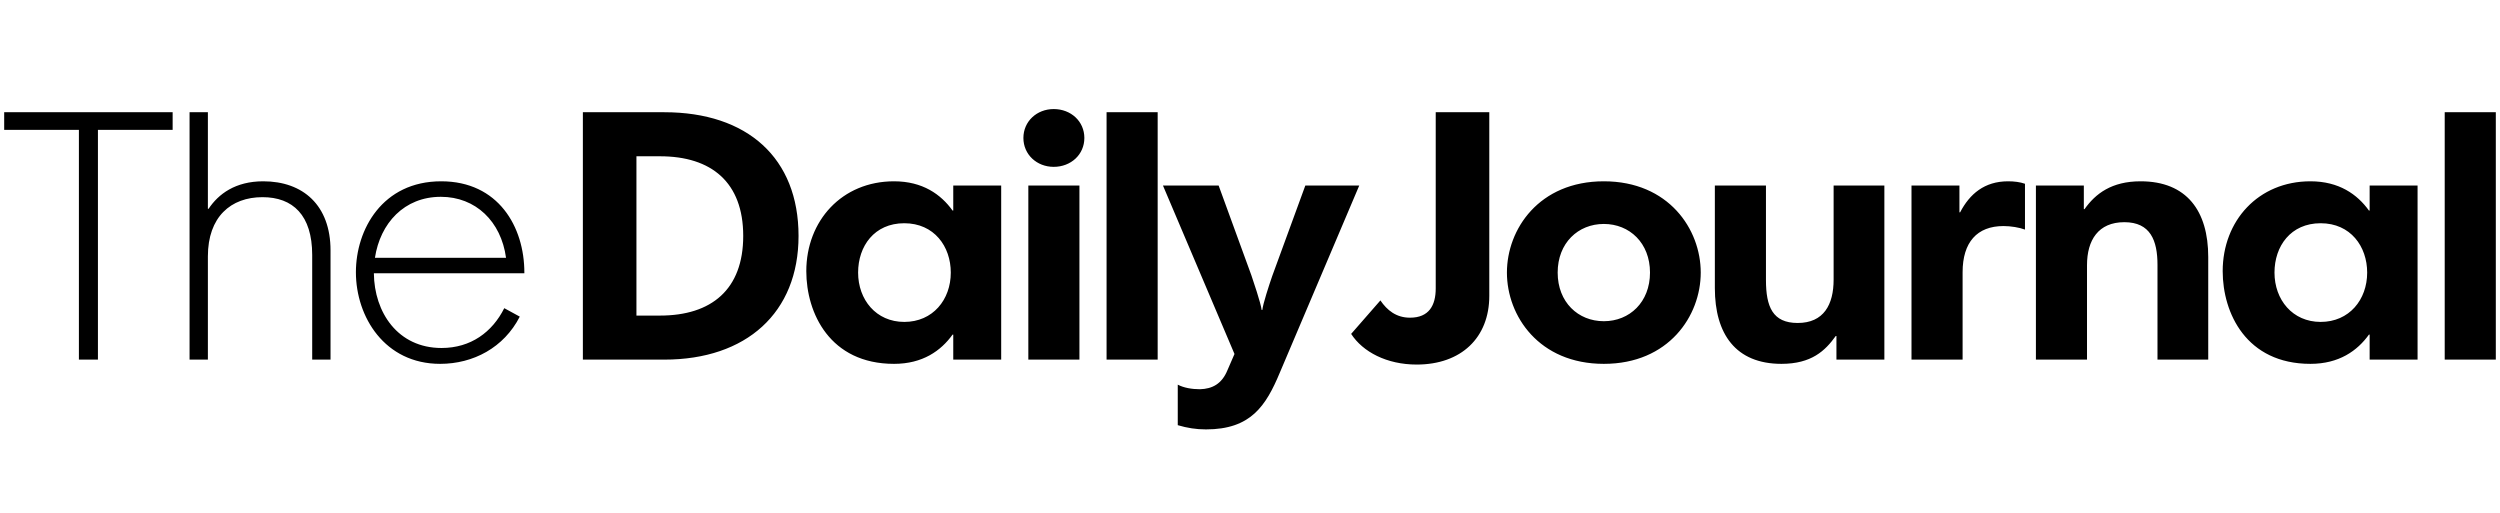
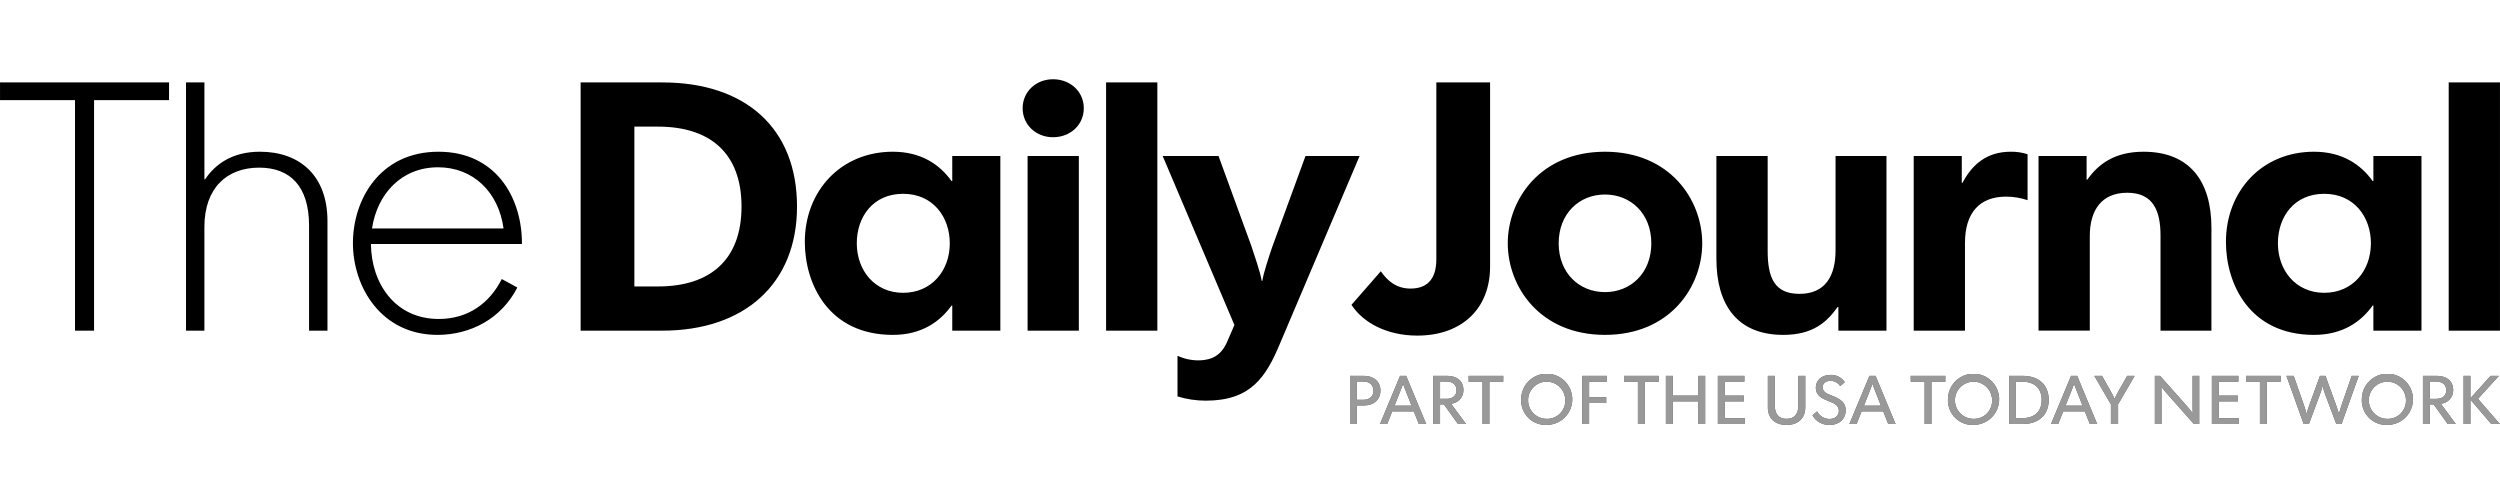
- <svg xmlns="http://www.w3.org/2000/svg" preserveAspectRatio="xMidYMid" width="390" height="80" viewBox="0 0 390 80">
-   <path d="M381.375,56.101 L381.375,17.508 L389.347,17.508 L389.347,56.101 L381.375,56.101 ZM369.664,52.198 L369.555,52.198 C367.740,54.727 364.881,56.761 360.428,56.761 C350.422,56.761 346.739,48.844 346.739,42.302 C346.739,34.441 352.292,28.283 360.428,28.283 C364.881,28.283 367.740,30.318 369.555,32.847 L369.664,32.847 L369.664,28.943 L377.141,28.943 L377.141,56.101 L369.664,56.101 L369.664,52.198 ZM362.023,34.825 C357.349,34.825 354.820,38.399 354.820,42.522 C354.820,46.755 357.625,50.219 362.023,50.219 C366.476,50.219 369.279,46.755 369.279,42.522 C369.279,38.454 366.696,34.825 362.023,34.825 ZM336.568,41.313 C336.568,37.519 335.469,34.661 331.400,34.661 C327.332,34.661 325.573,37.464 325.573,41.368 L325.573,56.101 L317.602,56.101 L317.602,28.943 L325.078,28.943 L325.078,32.626 L325.188,32.626 C326.893,30.208 329.421,28.283 333.930,28.283 C341.131,28.283 344.485,32.902 344.485,40.103 L344.485,56.101 L336.568,56.101 L336.568,41.313 ZM312.543,35.265 C308.420,35.265 306.166,37.795 306.166,42.467 L306.166,56.101 L298.194,56.101 L298.194,28.943 L305.671,28.943 L305.671,33.121 L305.781,33.121 C307.265,30.263 309.574,28.283 313.258,28.283 C314.192,28.283 315.126,28.393 315.897,28.668 L315.897,35.815 C315.017,35.485 313.697,35.265 312.543,35.265 ZM286.484,52.418 L286.374,52.418 C284.724,54.727 282.581,56.761 277.908,56.761 C270.761,56.761 267.517,52.088 267.517,44.941 L267.517,28.943 L275.489,28.943 L275.489,43.677 C275.489,47.855 276.533,50.384 280.436,50.384 C284.504,50.384 286.044,47.525 286.044,43.622 L286.044,28.943 L293.961,28.943 L293.961,56.101 L286.484,56.101 L286.484,52.418 ZM250.197,56.761 C240.082,56.761 235.079,49.285 235.079,42.522 C235.079,35.760 240.082,28.283 250.197,28.283 C260.313,28.283 265.316,35.760 265.316,42.522 C265.316,49.285 260.313,56.761 250.197,56.761 ZM250.197,34.936 C246.184,34.936 242.996,37.904 242.996,42.522 C242.996,47.140 246.184,50.109 250.197,50.109 C254.211,50.109 257.400,47.140 257.400,42.522 C257.400,37.904 254.211,34.936 250.197,34.936 ZM221.005,56.871 C216.332,56.871 212.594,54.892 210.779,52.088 L215.343,46.865 C216.387,48.405 217.816,49.559 219.960,49.559 C222.929,49.559 223.973,47.635 223.973,44.996 L223.973,17.508 L232.330,17.508 L232.330,46.151 C232.330,52.693 227.932,56.871 221.005,56.871 ZM188.128,66.987 C186.589,66.987 185.215,66.767 183.730,66.327 L183.730,60.005 C184.664,60.500 185.929,60.720 187.194,60.720 C189.118,60.665 190.602,59.895 191.482,57.751 L192.581,55.222 L181.421,28.943 L190.107,28.943 L195.220,42.962 C195.440,43.622 196.704,47.305 196.814,48.350 L196.924,48.350 C197.034,47.360 197.969,44.501 198.463,43.072 L203.631,28.943 L212.043,28.943 L199.673,58.081 C197.474,63.359 195.110,66.987 188.128,66.987 ZM172.625,17.508 L180.596,17.508 L180.596,56.101 L172.625,56.101 L172.625,17.508 ZM164.378,26.029 C161.739,26.029 159.650,24.105 159.650,21.521 C159.650,18.937 161.739,17.013 164.378,17.013 C167.072,17.013 169.160,18.937 169.160,21.521 C169.160,24.105 167.072,26.029 164.378,26.029 ZM148.708,52.198 L148.599,52.198 C146.784,54.727 143.925,56.761 139.472,56.761 C129.466,56.761 125.783,48.844 125.783,42.302 C125.783,34.441 131.336,28.283 139.472,28.283 C143.925,28.283 146.784,30.318 148.599,32.847 L148.708,32.847 L148.708,28.943 L156.185,28.943 L156.185,56.101 L148.708,56.101 L148.708,52.198 ZM141.067,34.825 C136.393,34.825 133.865,38.399 133.865,42.522 C133.865,46.755 136.669,50.219 141.067,50.219 C145.520,50.219 148.323,46.755 148.323,42.522 C148.323,38.454 145.740,34.825 141.067,34.825 ZM103.627,56.101 L90.928,56.101 L90.928,17.508 L103.627,17.508 C116.601,17.508 124.573,24.655 124.573,36.805 C124.573,48.790 116.437,56.101 103.627,56.101 ZM102.967,24.380 L99.284,24.380 L99.284,49.230 L102.967,49.230 C110.993,49.230 115.942,45.161 115.942,36.805 C115.942,28.448 110.993,24.380 102.967,24.380 ZM68.880,54.287 C73.444,54.287 76.797,51.813 78.666,48.075 L81.085,49.394 C78.611,54.232 73.828,56.761 68.661,56.761 C60.029,56.761 55.521,49.449 55.521,42.467 C55.521,35.815 59.644,28.283 68.825,28.283 C77.732,28.283 81.800,35.375 81.800,42.522 L81.800,42.632 L58.324,42.632 C58.380,48.735 62.063,54.287 68.880,54.287 ZM78.941,40.213 C78.171,34.551 74.213,30.703 68.770,30.703 C63.053,30.703 59.314,34.825 58.490,40.213 L78.941,40.213 ZM48.703,39.773 C48.703,33.561 45.680,30.758 40.951,30.758 C36.004,30.758 32.430,33.836 32.430,39.994 L32.430,56.101 L29.572,56.101 L29.572,17.508 L32.430,17.508 L32.430,32.572 L32.540,32.572 C34.079,30.263 36.719,28.283 41.061,28.283 C47.274,28.283 51.562,32.022 51.562,39.059 L51.562,56.101 L48.703,56.101 L48.703,39.773 ZM15.277,56.101 L12.309,56.101 L12.309,20.257 L0.653,20.257 L0.653,17.508 L26.932,17.508 L26.932,20.257 L15.277,20.257 L15.277,56.101 ZM168.391,56.101 L160.420,56.101 L160.420,28.943 L168.391,28.943 L168.391,56.101 Z" class="cls-1" />
+ <svg xmlns="http://www.w3.org/2000/svg" id="VIneland" width="800" height="160" viewBox="0 0 800 160">
+   <defs>
+     <style>
+       .cls-1, .cls-2 {
+         fill: #000;
+         fill-rule: evenodd;
+       }
+ 
+       .cls-1 {
+         filter: url(#filter);
+       }
+     </style>
+     <filter id="filter" x="432" y="119.969" width="367.969" height="16" filterUnits="userSpaceOnUse">
+       <feFlood result="flood" flood-color="#999" />
+       <feComposite result="composite" operator="in" in2="SourceGraphic" />
+       <feBlend result="blend" in2="SourceGraphic" />
+     </filter>
+   </defs>
+   <path id="USAT_Network" data-name="USAT Network" class="cls-1" d="M431.989,120.273h4.489c3.156,0,5.267,1.865,5.267,4.741s-2.155,4.735-5.267,4.735h-2.29v5.925h-2.2v-15.4Zm4.267,7.659c2.112,0,3.244-1.163,3.244-2.918,0-1.736-1.132-2.919-3.244-2.919h-2.068v5.837h2.068Zm11.768-7.659h1.955l6.4,15.4h-2.358l-1.6-4.035h-6.911l-1.6,4.035H441.6S447.244,122.162,448.024,120.273Zm3.665,9.544-1.488-3.794c-0.222-.572-1.179-2.942-1.2-3.139h-0.043c-0.022.2-.955,2.5-1.2,3.139l-1.51,3.794h5.443Zm6.924-9.544h4.51c2.91,0,5.178,1.5,5.178,4.563a4.293,4.293,0,0,1-3.955,4.346l4.778,6.492h-2.579l-4.51-6.276h-1.223v6.276h-2.2v-15.4Zm4.267,7.351c2.043,0,3.2-1.077,3.2-2.764s-1.157-2.765-3.2-2.765h-2.068v5.529h2.068Zm11.522-5.486h-4.445v-1.865h11.089v1.865H476.6v13.536h-2.2V122.138Zm12.348,5.838a8.2,8.2,0,1,1,8.2,8A7.861,7.861,0,0,1,486.75,127.976Zm14.132,0a5.946,5.946,0,1,0-5.955,6.053A5.772,5.772,0,0,0,500.882,127.976Zm5.433-7.7h7.867v1.865h-5.668V127.1H514v1.865h-5.49v6.713h-2.2v-15.4Zm17.815,1.865h-4.444v-1.865h11.088v1.865H526.33v13.536h-2.2V122.138Zm8.953-1.865h2.2v6.318h8.178v-6.318h2.2v15.4h-2.2v-7.218h-8.178v7.218h-2.2v-15.4Zm16.631,0h8.49v1.846h-6.29v4.472h6.11v1.846h-6.11v5.395h6.422v1.842h-8.622v-15.4Zm16,10.092V120.273h2.221v9.433c0,2.679,1.157,4.323,3.756,4.323,2.622,0,3.78-1.644,3.78-4.323v-9.433h2.221v10.092c0,3.38-2.2,5.616-6,5.616C567.865,135.981,565.71,133.745,565.71,130.365Zm14.274,2.524,1.491-1.25a4.52,4.52,0,0,0,3.911,2.433c1.709,0,3.044-.918,3.044-2.611,0-1.817-1.534-2.433-3.446-3.178-1.956-.769-3.933-1.736-3.933-4.193,0-2.432,1.912-4.12,4.712-4.12a5.248,5.248,0,0,1,4.579,2.322l-1.491,1.25a3.552,3.552,0,0,0-3.088-1.668c-1.512,0-2.511.769-2.511,2.063,0,1.6,1.554,2.13,2.911,2.654,2.2,0.856,4.466,1.889,4.466,4.716,0,2.679-2,4.674-5.2,4.674A6.064,6.064,0,0,1,579.984,132.889Zm18.241-12.616h1.956l6.4,15.4h-2.357l-1.6-4.035h-6.912l-1.6,4.035H591.8S597.446,122.162,598.225,120.273Zm3.665,9.544-1.487-3.794c-0.222-.572-1.179-2.942-1.2-3.139h-0.044c-0.022.2-.955,2.5-1.2,3.139l-1.51,3.794h5.443Zm13.978-7.679h-4.445v-1.865h11.088v1.865h-4.444v13.536h-2.2V122.138Zm7.469,5.838a8.2,8.2,0,1,1,8.2,8A7.861,7.861,0,0,1,623.337,127.976Zm14.132,0a5.945,5.945,0,1,0-5.954,6.053A5.772,5.772,0,0,0,637.469,127.976Zm5.434-7.7h4.423c4.977,0,8.265,2.808,8.265,7.7,0,4.87-3.312,7.7-8.265,7.7H642.9v-15.4Zm2.2,13.534h2.046c3.643,0,6.176-1.9,6.176-5.831s-2.533-5.838-6.176-5.838H645.1v11.669Zm17.637-13.534H664.7l6.4,15.4h-2.357l-1.6-4.035h-6.912l-1.6,4.035h-2.311S661.96,122.162,662.739,120.273Zm3.666,9.544-1.489-3.794c-0.221-.572-1.178-2.942-1.2-3.139h-0.044c-0.022.2-.955,2.5-1.2,3.139l-1.51,3.794h5.444Zm9.084-.419-5.312-9.125h2.467l2.889,5.135a22.887,22.887,0,0,1,1.11,2.192h0.022a23.153,23.153,0,0,1,1.113-2.192l2.91-5.135h2.4l-5.309,9.125v6.276h-2.289V129.4Zm14.062-9.125h1.687l8.846,9.982c0.266,0.288,1.422,1.711,1.534,1.932l0.044-.023c-0.044-.217-0.044-2-0.044-2.39v-9.5h2.134v15.4h-1.713l-8.845-9.983c-0.265-.283-1.422-1.711-1.532-1.928l-0.021.02c0.021,0.221.043,2,.043,2.394v9.5h-2.133v-15.4Zm18.253,0h8.487v1.846H710v4.472h6.113v1.846H710v5.395h6.422v1.842H707.8v-15.4Zm15.37,1.865h-4.445v-1.865h11.089v1.865h-4.445v13.536h-2.2V122.138Zm8.477-1.865h2.334l3.2,9.15c0.112,0.351.867,2.63,0.889,2.981h0.046a30.445,30.445,0,0,1,.933-2.981l3.334-9.15h1.756l3.332,9.15c0.133,0.351.91,2.63,0.935,2.981h0.044c0.044-.351.8-2.63,0.91-2.981l3.179-9.15h2.243l-5.49,15.4h-1.688l-3.6-9.607a25.578,25.578,0,0,1-.758-2.5h-0.044a25.421,25.421,0,0,1-.776,2.5l-3.578,9.607h-1.69Zm24.118,7.7a8.2,8.2,0,1,1,8.2,8A7.862,7.862,0,0,1,755.769,127.976Zm14.133,0a5.946,5.946,0,1,0-5.955,6.053A5.772,5.772,0,0,0,769.9,127.976Zm5.433-7.7h4.511c2.913,0,5.177,1.5,5.177,4.563a4.293,4.293,0,0,1-3.955,4.346l4.779,6.492h-2.579l-4.511-6.276h-1.222v6.276h-2.2v-15.4Zm4.267,7.351c2.044,0,3.2-1.077,3.2-2.764s-1.156-2.765-3.2-2.765h-2.067v5.529H779.6Zm8.736-7.351h2.2v7.154l6.444-7.154h2.666l-6.687,7.351,7,8.05h-2.754l-6.668-7.785v7.785h-2.2v-15.4Z" />
+   <path id="Daily_Journal" data-name="Daily Journal" class="cls-2" d="M24,32.034H0.008V26.377H54.093v5.658H30.1v73.773H24V32.034Zm35.53-5.658h5.882v31h0.227c3.168-4.752,8.6-8.826,17.538-8.826,12.787,0,21.612,7.695,21.612,22.178v35.076H98.9V72.2c0-12.786-6.223-18.556-15.954-18.556-10.183,0-17.538,6.336-17.538,19.009v33.152H59.525V26.377Zm53.407,51.369c0-13.691,8.487-29.193,27.383-29.193,18.33,0,26.7,14.6,26.7,29.306v0.227H118.7c0.114,12.559,7.694,23.987,21.724,23.987,9.393,0,16.293-5.092,20.141-12.786L165.546,92c-5.091,9.957-14.935,15.162-25.57,15.162C122.211,107.164,112.932,92.116,112.932,77.746Zm48.2-4.639C159.549,61.453,151.4,53.533,140.2,53.533c-11.766,0-19.46,8.486-21.157,19.574h42.09ZM185.8,26.377h26.137c26.7,0,43.109,14.709,43.109,39.715,0,24.667-16.745,39.715-43.109,39.715H185.8V26.377ZM203,91.664h7.58c16.52,0,26.705-8.373,26.705-25.572S227.1,40.52,210.582,40.52H203V91.664Zm54.54-14.258c0-16.18,11.427-28.853,28.174-28.853,9.164,0,15.048,4.187,18.783,9.392h0.225V49.912h15.389v55.9H304.724V97.773H304.5c-3.735,5.2-9.619,9.391-18.783,9.391C265.122,107.164,257.542,90.871,257.542,77.406Zm46.39,0.453c0-8.373-5.317-15.841-14.934-15.841s-14.824,7.355-14.824,15.841c0,8.712,5.772,15.84,14.824,15.84C298.162,93.7,303.932,86.571,303.932,77.859Zm23.312-43.223c0-5.319,4.3-9.278,9.73-9.278,5.545,0,9.843,3.96,9.843,9.278s-4.3,9.278-9.843,9.278C331.542,43.914,327.244,39.955,327.244,34.637Zm1.584,15.275h16.405v55.9H328.828v-55.9Zm25.12-23.535h16.406v79.43H353.948V26.377ZM376.8,126.853V113.84a15.729,15.729,0,0,0,7.129,1.472c3.959-.113,7.015-1.7,8.825-6.111l2.262-5.2L372.052,49.912h17.877l10.522,28.853c0.453,1.357,3.055,8.939,3.282,11.089h0.226c0.227-2.037,2.15-7.921,3.168-10.862l10.636-29.079h17.312l-25.458,59.969c-4.527,10.862-9.393,18.329-23.761,18.329A30.8,30.8,0,0,1,376.8,126.853Zm55.67-29.306L441.867,86.8c2.149,3.169,5.09,5.544,9.5,5.544,6.111,0,8.26-3.96,8.26-9.392V26.377h17.2V85.327c0,13.465-9.052,22.064-23.308,22.064C443.9,107.391,436.209,103.318,432.474,97.547Zm50.013-19.687c0-13.918,10.3-29.306,31.115-29.306s31.117,15.388,31.117,29.306-10.3,29.3-31.117,29.3S482.487,91.777,482.487,77.859Zm45.939,0c0-9.505-6.564-15.615-14.824-15.615s-14.822,6.11-14.822,15.615,6.562,15.615,14.822,15.615S528.426,87.363,528.426,77.859Zm20.822,4.978V49.912h16.408V80.235c0,8.6,2.149,13.8,10.182,13.8,8.373,0,11.542-5.883,11.542-13.918V49.912h16.294v55.9h-15.39V98.226h-0.226c-3.394,4.752-7.807,8.938-17.424,8.938C555.924,107.164,549.248,97.547,549.248,82.837Zm63.138-32.926h15.388v8.6H628c3.056-5.883,7.807-9.957,15.39-9.957a16.611,16.611,0,0,1,5.431.792V64.055a21.528,21.528,0,0,0-6.9-1.132c-8.487,0-13.126,5.206-13.126,14.823v28.061H612.386v-55.9Zm39.943,0h15.387v7.581h0.227c3.508-4.978,8.713-8.939,17.991-8.939,14.822,0,21.725,9.5,21.725,24.327v32.927H691.365V75.37c0-7.808-2.263-13.691-10.637-13.691s-11.993,5.77-11.993,13.8v30.323H652.329v-55.9ZM712.3,77.406c0-16.18,11.428-28.853,28.174-28.853,9.164,0,15.049,4.187,18.783,9.392h0.225V49.912h15.389v55.9H759.48V97.773h-0.225c-3.734,5.2-9.619,9.391-18.783,9.391C719.878,107.164,712.3,90.871,712.3,77.406Zm46.39,0.453c0-8.373-5.317-15.841-14.934-15.841S728.93,69.373,728.93,77.859c0,8.712,5.772,15.84,14.824,15.84C752.918,93.7,758.688,86.571,758.688,77.859Zm24.9-51.483H799.99v79.43H783.584V26.377Z" />
</svg>
